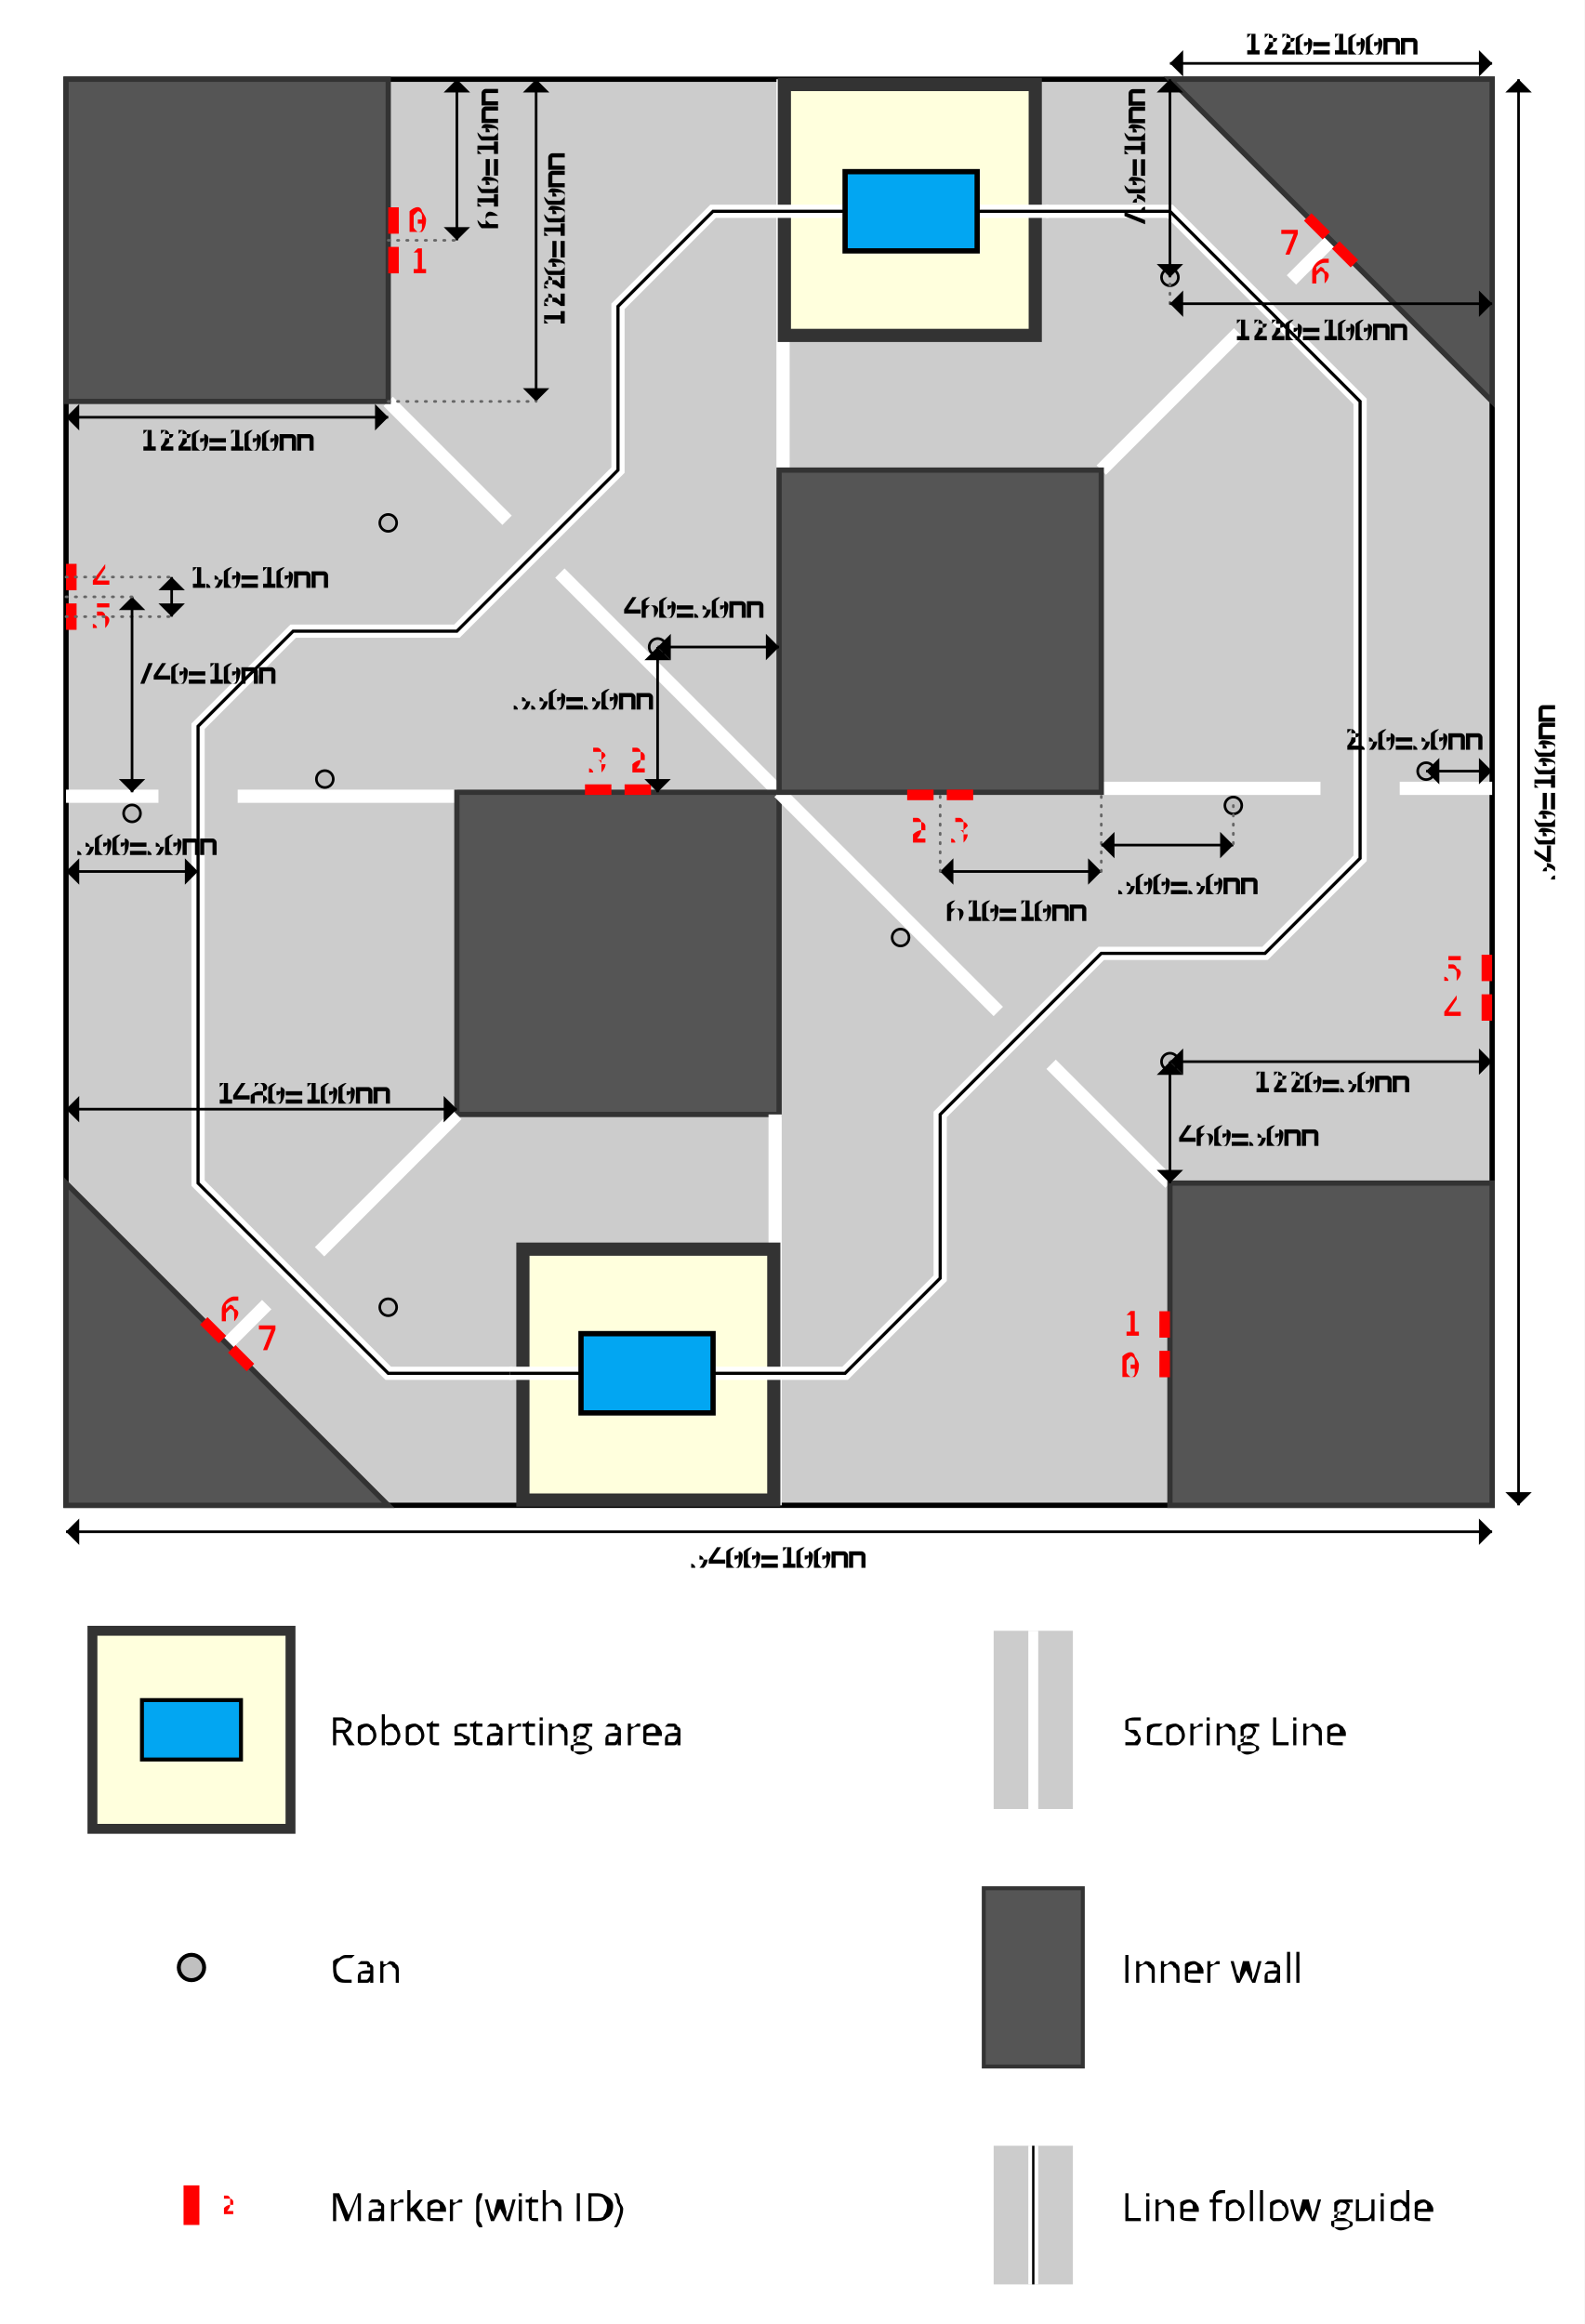
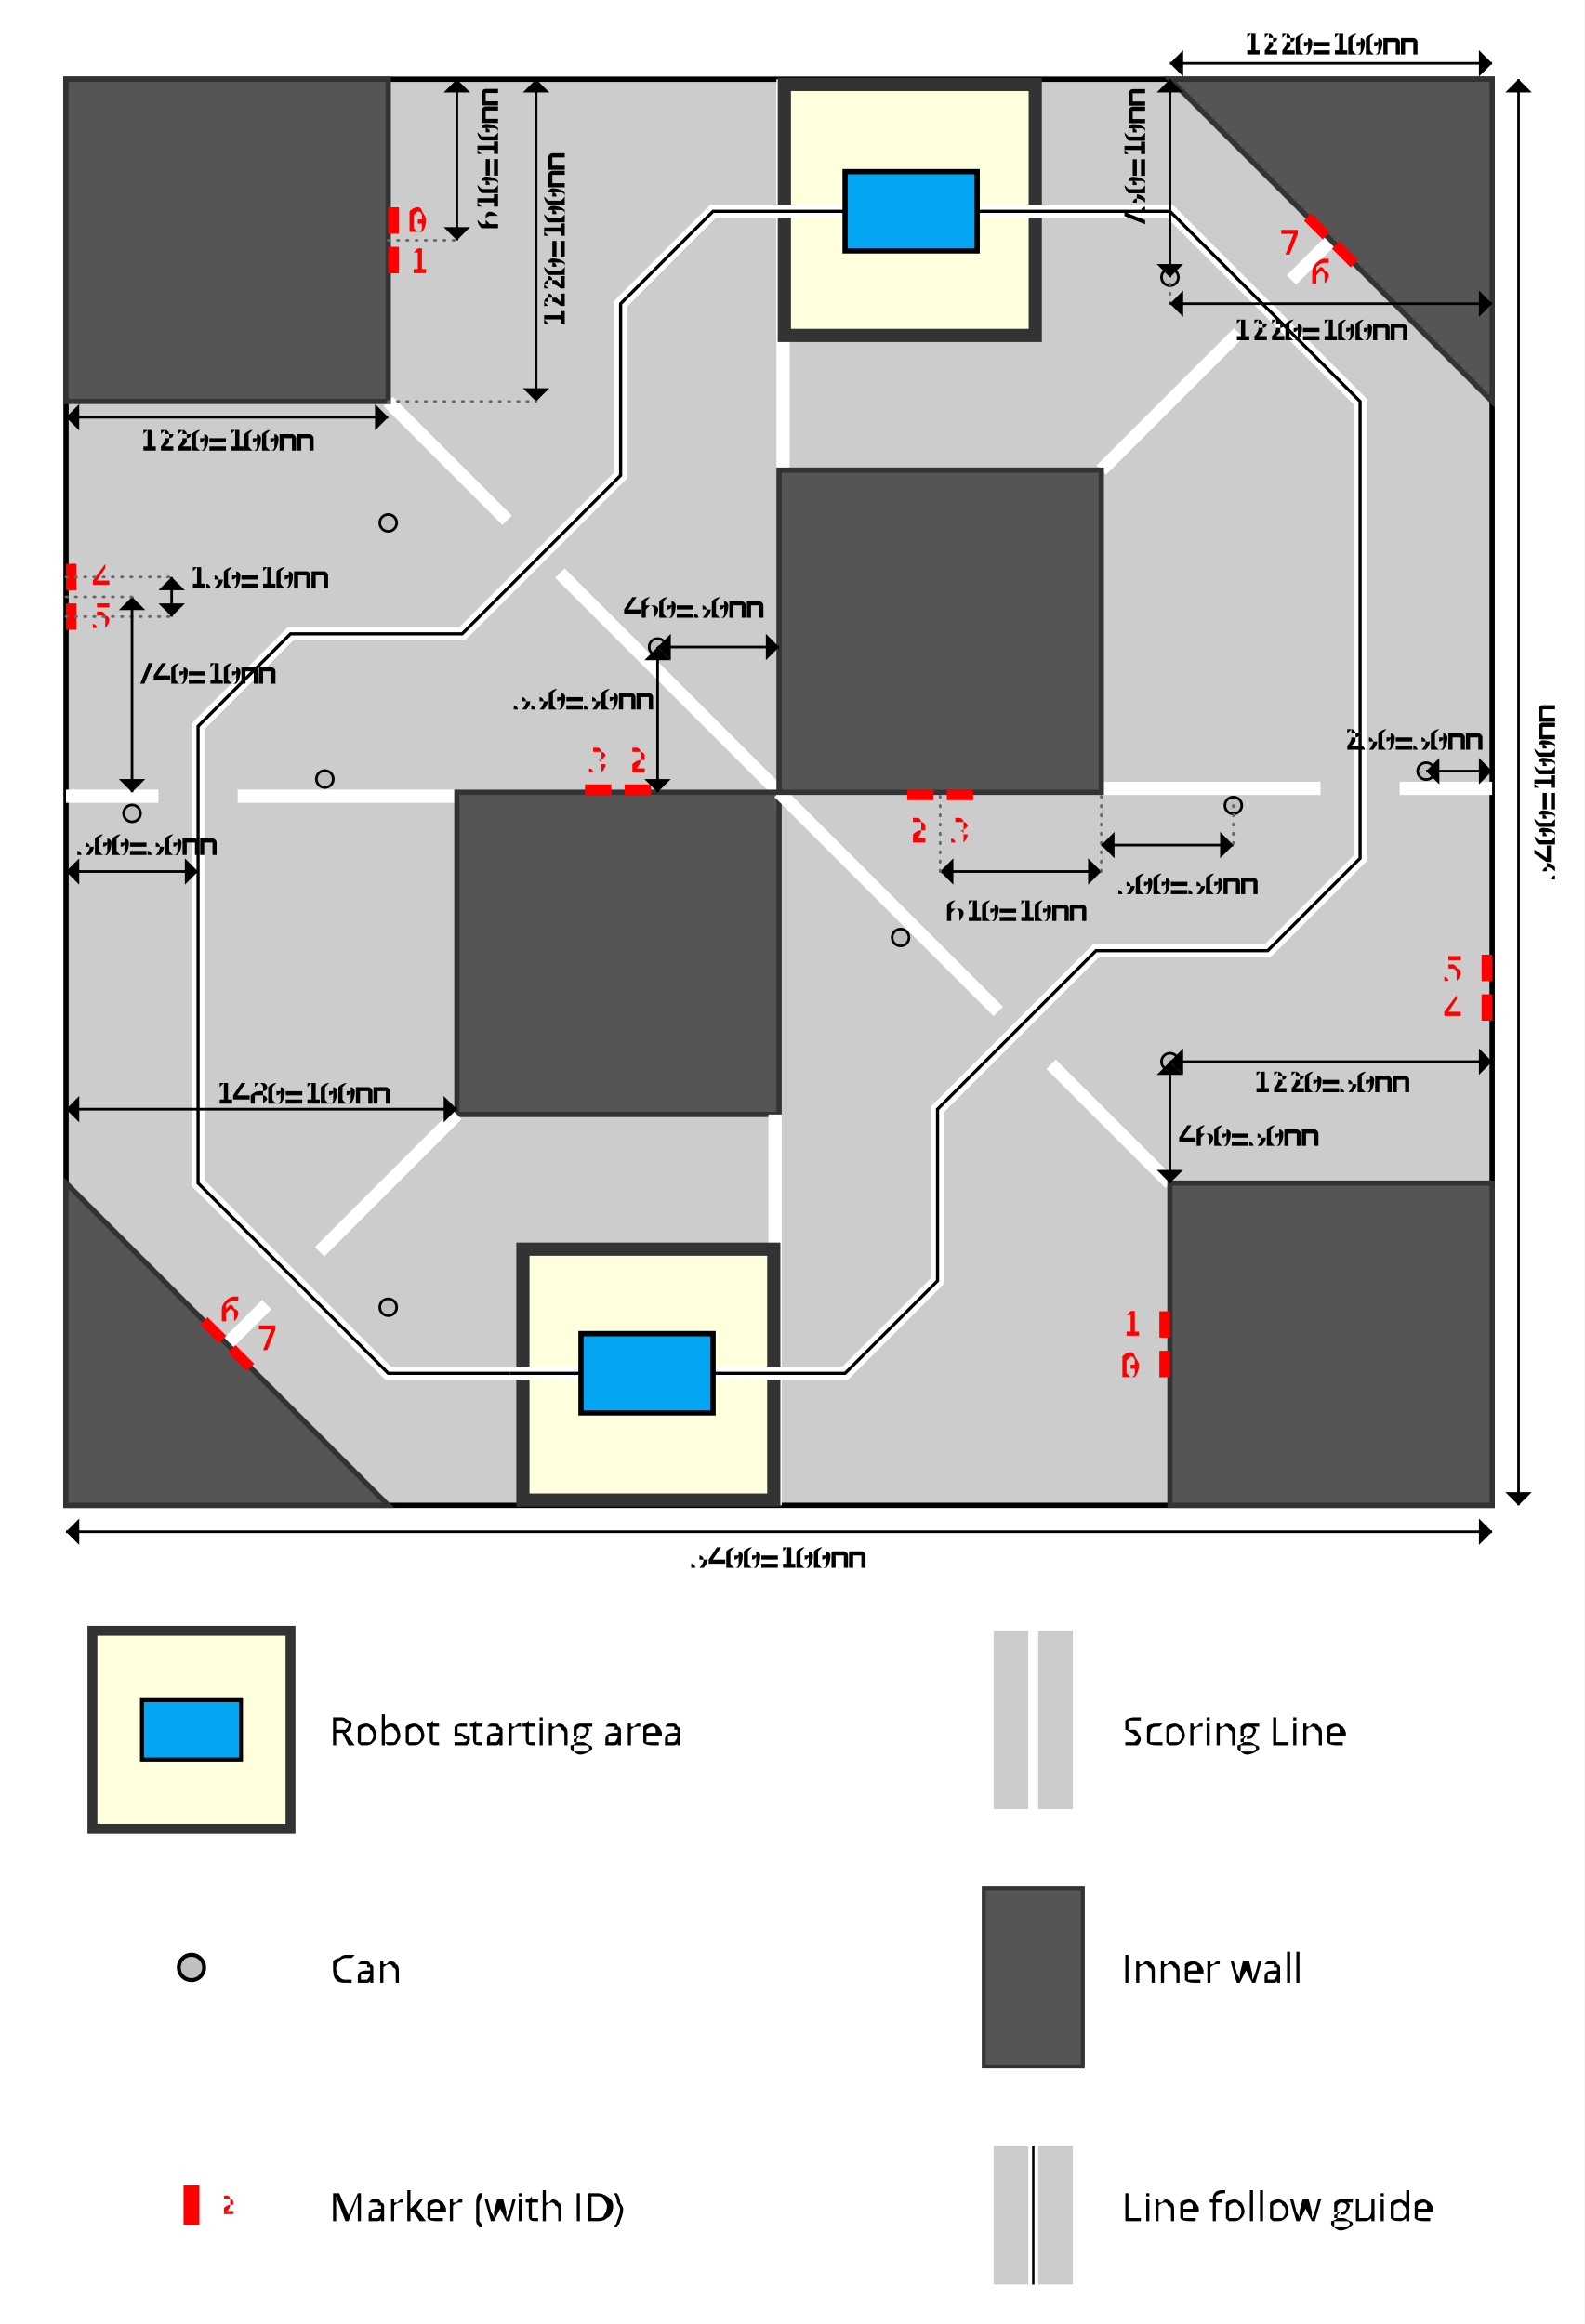
<svg xmlns="http://www.w3.org/2000/svg" xmlns:xlink="http://www.w3.org/1999/xlink" version="1.1" baseProfile="full" width="600" height="880">
  <style type="text/css">
    
      svg {
        font-family: "Open Sans", Arial, sans-serif;
      }

      .arena-wall {
          fill: #ccc;
          stroke: black;
          stroke-width: .02;
      }

      .inner-wall {
          fill: #555;
          stroke: #333;
          stroke-width: .02;
      }

      .line-follow-guide {
          fill: none;
          stroke: black;
          stroke-width: .012;
      }

      .line-follow-guide-back {
          fill: none;
          stroke: white;
          stroke-width: .05;
      }

      .can {
          stroke: black;
          stroke-width: 0.01;
          fill: silver;
      }

      #robot {
          fill: #02A6F2;
          stroke: black;
          stroke-width: 0.02;
      }

      .scoring-line {
          stroke: white;
          stroke-width: 0.05;
          fill: none;
      }

      #marker {
          stroke: red;
          stroke-width: 0.04;
      }

      .start-zone {
        stroke: #333;
        stroke-width: 0.05;
        fill: #ffd;
      }

      .legend-label {
        font-size: 0.2px;
        text-anchor: start;
        dominant-baseline: central;
      }

      .marker-label {
        font-size: 0.12px;
        text-anchor: central;
        dominant-baseline: central;
        fill: red;
        font-family: monospace;
      }

      /*.dimension, .dimension-guide, .marker-label {
         display: none;
      }*/
      line.dimension {
        stroke: black;
        stroke-width: 0.01;
        marker-start: url(#dimension-arrow-head-start);
        marker-end: url(#dimension-arrow-head-end);
      }

      text.dimension {
        fill: black;
        font-size: 0.11px;
        text-anchor: middle;
        dominant-baseline: central;
        font-family: monospace;
      }
      .dimension-arrow-head {
        fill: black;
      }
      .dimension-guide {
        stroke: #666;
        stroke-width: 0.01;
        stroke-dasharray: 0.005 0.03;
        stroke-linecap: round;
        fill: none;
      }

    
  </style>
  <defs>
    <g transform="scale(0.05)" id="dimension-arrow-head">
      <path id="path218" class="dimension-arrow-head" d="M0,0 L1,1 L1,-1 L0,0" />
    </g>
    <marker markerUnits="userSpaceOnUse" refY="1" refX="0" markerHeight="2" markerWidth="1" orient="auto" id="dimension-arrow-head-start">
      <use transform="translate(0,1)" xlink:href="#dimension-arrow-head" />
    </marker>
    <marker markerUnits="userSpaceOnUse" refY="1" refX="1" markerHeight="2" markerWidth="1" orient="auto" id="dimension-arrow-head-end">
      <use transform="matrix(-1,0,0,1,1,1)" xlink:href="#dimension-arrow-head" />
    </marker>
    <circle cx="0" cy="0" r="0.032" id="can" />
    <line x1="-0.05" y1="0" x2="0.05" y2="0" id="marker" />
    <rect width="0.5" height="0.3" x="-0.25" y="-0.15" id="robot" />
    <g id="marker-pair">
      <use xlink:href="#marker" transform="translate(0.075)" class="marker" />
      <use xlink:href="#marker" transform="translate(-0.075)" class="marker" />
    </g>
    <g id="side-zone">
      <line class="scoring-line" x1="2.715" y1="0" x2="2.715" y2="1.48" />
      <line class="scoring-line" x1="0.65" y1="2.715" x2="1.48" y2="2.715" />
      <line class="scoring-line" x1="0" y1="2.715" x2="0.35" y2="2.715" />
      <line class="scoring-line" x1="1.67" y1="1.67" x2="1.22" y2="1.22" />
      <line class="scoring-line" x1="2.7" y1="2.7" x2="1.87" y2="1.87" />
      <line class="scoring-line" x1="3.92" y1="1.48" x2="4.44" y2="0.96" />
      <line class="scoring-line" x1="4.64" y1="0.76" x2="4.79" y2="0.61" />
      <rect width="0.95" height="0.95" x="2.72" y="0.02" class="start-zone" />
-       <polyline points="3.72,0.5, 2.7,0.5 2.45,0.5 2.09,0.86 2.09,1.48 1.48,2.09 0.86,2.09 0.5,2.45 0.5,4.18 1.22,4.9 1.69,4.9" class="line-follow-guide-back" />
-       <polyline points="3.72,0.5, 2.7,0.5 2.45,0.5 2.09,0.86 2.09,1.48 1.48,2.09 0.86,2.09 0.5,2.45 0.5,4.18 1.22,4.9 1.69,4.9" class="line-follow-guide" />
+       <polyline points="3.72,0.5, 2.45,0.5 2.1,0.85 2.1,1.5 1.5,2.1 0.85,2.1 0.5,2.45 0.5,4.18 1.22,4.9 1.69,4.9" class="line-follow-guide-back" />
+       <polyline points="3.72,0.5, 2.45,0.5 2.1,0.85 2.1,1.5 1.5,2.1 0.85,2.1 0.5,2.45 0.5,4.18 1.22,4.9 1.69,4.9" class="line-follow-guide" />
      <g transform="translate(3.2 0.5)">
        <use xlink:href="#robot" />
      </g>
      <use xlink:href="#can" transform="translate(4.18 0.75)" class="can" />
      <use xlink:href="#can" transform="translate(1.22 1.68)" class="can" />
      <use xlink:href="#can" transform="translate(2.24 2.15)" class="can" />
      <use xlink:href="#can" transform="translate(0.25 2.78)" class="can" />
      <use xlink:href="#can" transform="translate(0.98 2.65)" class="can" />
      <rect width="1.22" height="1.22" x="1.48" y="2.7" class="inner-wall" />
      <rect width="1.22" height="1.22" x="0" y="0" class="inner-wall" />
      <polygon points="5.4,0 4.18,0 5.4,1.22" class="inner-wall" />
      <use xlink:href="#marker-pair" transform="translate(1.24 0.61) rotate(90)" />
      <use xlink:href="#marker-pair" transform="translate(2.09 2.69)" />
      <use xlink:href="#marker-pair" transform="translate(0.02 1.96) rotate(90)" />
      <use xlink:href="#marker-pair" transform="translate(4.79 0.61) rotate(45)" />
    </g>
  </defs>
  <rect width="100%" height="100%" fill="white" />
  <g id="arena" transform="translate(25 30) scale(100)">
    <rect width="5.4" height="5.4" x="0" y="0" class="arena-wall" />
    <use xlink:href="#side-zone" />
    <use xlink:href="#side-zone" transform="rotate(180 2.7 2.7)" />
    <text class="marker-label" y="0.54" x="1.3">0</text>
    <text class="marker-label" y="0.69" x="1.3">1</text>
    <text class="marker-label" y="4.87" x="4">0</text>
    <text class="marker-label" y="4.72" x="4">1</text>
    <text class="marker-label" y="2.58" x="2.13">2</text>
    <text class="marker-label" y="2.58" x="1.98">3</text>
    <text class="marker-label" y="2.85" x="3.19">2</text>
    <text class="marker-label" y="2.85" x="3.35">3</text>
    <text class="marker-label" y="1.89" x="0.1">4</text>
    <text class="marker-label" y="2.04" x="0.1">5</text>
    <text class="marker-label" y="3.52" x="5.22">4</text>
    <text class="marker-label" y="3.37" x="5.22">5</text>
    <text class="marker-label" y="4.66" x="0.59">6</text>
    <text class="marker-label" y="4.77" x="0.73">7</text>
    <text class="marker-label" y="0.73" x="4.72">6</text>
    <text class="marker-label" y="0.62" x="4.6">7</text>
    <line x1="0" y1="1.28" x2="1.22" y2="1.28" class="dimension" />
    <text class="dimension" y="1.37" x="0.61">1220±100mm</text>
    <line x1="1.78" y1="0" x2="1.78" y2="1.22" class="dimension" />
    <line x1="1.22" y1="1.22" x2="1.78" y2="1.22" class="dimension-guide" />
    <text class="dimension" transform="rotate(-90, 1.85 0.61)" y="0.61" x="1.85">1220±100mm</text>
    <line x1="1.48" y1="0" x2="1.48" y2="0.61" class="dimension" />
    <line x1="1.22" y1="0.61" x2="1.48" y2="0.61" class="dimension-guide" />
    <text class="dimension" transform="rotate(-90, 1.6 0.3)" y="0.3" x="1.6">610±10mm</text>
    <line x1="0" y1="3.9" x2="1.48" y2="3.9" class="dimension" />
    <text class="dimension" y="3.84" x="0.9">1480±100mm</text>
    <line x1="4.18" y1="-0.06" x2="5.4" y2="-0.06" class="dimension" />
    <text class="dimension" y="-0.13" x="4.79">1220±100mm</text>
    <line x1="4.18" y1="3.72" x2="5.4" y2="3.72" class="dimension" />
    <text class="dimension" y="3.80" x="4.79">1220±50mm</text>
    <line x1="4.18" y1="4.18" x2="4.18" y2="3.72" class="dimension" />
    <text class="dimension" y="4" x="4.48">460±50mm</text>
    <line x1="2.24" y1="2.15" x2="2.24" y2="2.7" class="dimension" />
    <text class="dimension" y="2.35" x="1.96">550±50mm</text>
    <line x1="2.24" y1="2.15" x2="2.7" y2="2.15" class="dimension" />
    <text class="dimension" y="2" x="2.38">460±50mm</text>
    <line x1="3.31" y1="3" x2="3.92" y2="3" class="dimension" />
    <line x1="3.31" y1="3" x2="3.31" y2="2.7" class="dimension-guide" />
    <line x1="3.92" y1="3" x2="3.92" y2="2.7" class="dimension-guide" />
    <text class="dimension" y="3.15" x="3.6">610±10mm</text>
    <line x1="0.4" y1="1.885" x2="0.4" y2="2.035" class="dimension" />
    <line x1="0" y1="1.885" x2="0.4" y2="1.885" class="dimension-guide" />
    <line x1="0" y1="2.035" x2="0.4" y2="2.035" class="dimension-guide" />
    <text class="dimension" y="1.89" x="0.73">150±10mm</text>
    <line x1="0.25" y1="1.96" x2="0.25" y2="2.7" class="dimension" />
    <line x1="0" y1="1.96" x2="0.25" y2="1.96" class="dimension-guide" />
    <text class="dimension" y="2.25" x="0.53">740±10mm</text>
    <line x1="4.18" y1="0.85" x2="4.18" y2="0.75" class="dimension-guide" />
    <line x1="4.18" y1="0.85" x2="5.4" y2="0.85" class="dimension" />
    <text class="dimension" y="0.95" x="4.75">1220±100mm</text>
    <line x1="4.18" y1="0.75" x2="4.18" y2="0" class="dimension" />
    <text class="dimension" y="0.3" x="4.05" transform="rotate(-90, 4.05 0.3)">750±10mm</text>
    <line x1="0" y1="3" x2="0.5" y2="3" class="dimension" />
    <text class="dimension" y="2.9" x="0.31">500±50mm</text>
    <line x1="5.4" y1="2.62" x2="5.15" y2="2.62" class="dimension" />
    <text class="dimension" y="2.5" x="5.1">250±50mm</text>
    <line x1="3.92" y1="2.9" x2="4.42" y2="2.9" class="dimension" />
    <line x1="4.42" y1="2.75" x2="4.42" y2="2.9" class="dimension-guide" />
    <text class="dimension" y="3.05" x="4.25">500±50mm</text>
    <line x1="0" y1="5.5" x2="5.4" y2="5.5" class="dimension" />
    <text class="dimension" y="5.6" x="2.7">5400±100mm</text>
    <line x1="5.5" y1="0" x2="5.5" y2="5.4" class="dimension" />
    <text class="dimension" transform="rotate(-90, 5.6 2.7)" y="2.7" x="5.6">5400±100mm</text>
  </g>
  <g id="legend" transform="translate(35 580) scale(75)">
    <rect width="1" height="1" x="0" y="0.5" class="start-zone" />
    <use x="0.5" y="1" xlink:href="#robot" />
    <text class="legend-label" y="1" x="1.2">Robot starting area</text>
    <use xlink:href="#can" transform="translate(0.5 2.2) scale(2)" class="can" />
    <text class="legend-label" y="2.2" x="1.2">Can</text>
    <use xlink:href="#marker" transform="translate(0.5 3.4) scale(2) rotate(90)" class="marker" />
    <text class="marker-label" y="3.4" x="0.65">2</text>
    <text class="legend-label" y="3.4" x="1.2">Marker (with ID)</text>
    <rect width="0.4" height="0.9" x="4.55" y="0.5" fill="#ccc" />
    <line class="scoring-line" x1="4.75" y1="0.5" x2="4.75" y2="1.4" />
    <text class="legend-label" y="1" x="5.2">Scoring Line</text>
    <rect width="0.5" height="0.9" x="4.5" y="1.8" class="inner-wall" />
    <text class="legend-label" y="2.2" x="5.2">Inner wall</text>
    <rect width="0.4" height="0.7" x="4.55" y="3.1" fill="#ccc" />
    <line class="line-follow-guide-back" x1="4.75" y1="3.1" x2="4.75" y2="3.8" />
    <line class="line-follow-guide" x1="4.75" y1="3.1" x2="4.75" y2="3.8" />
    <text class="legend-label" y="3.4" x="5.2">Line follow guide</text>
  </g>
</svg>
